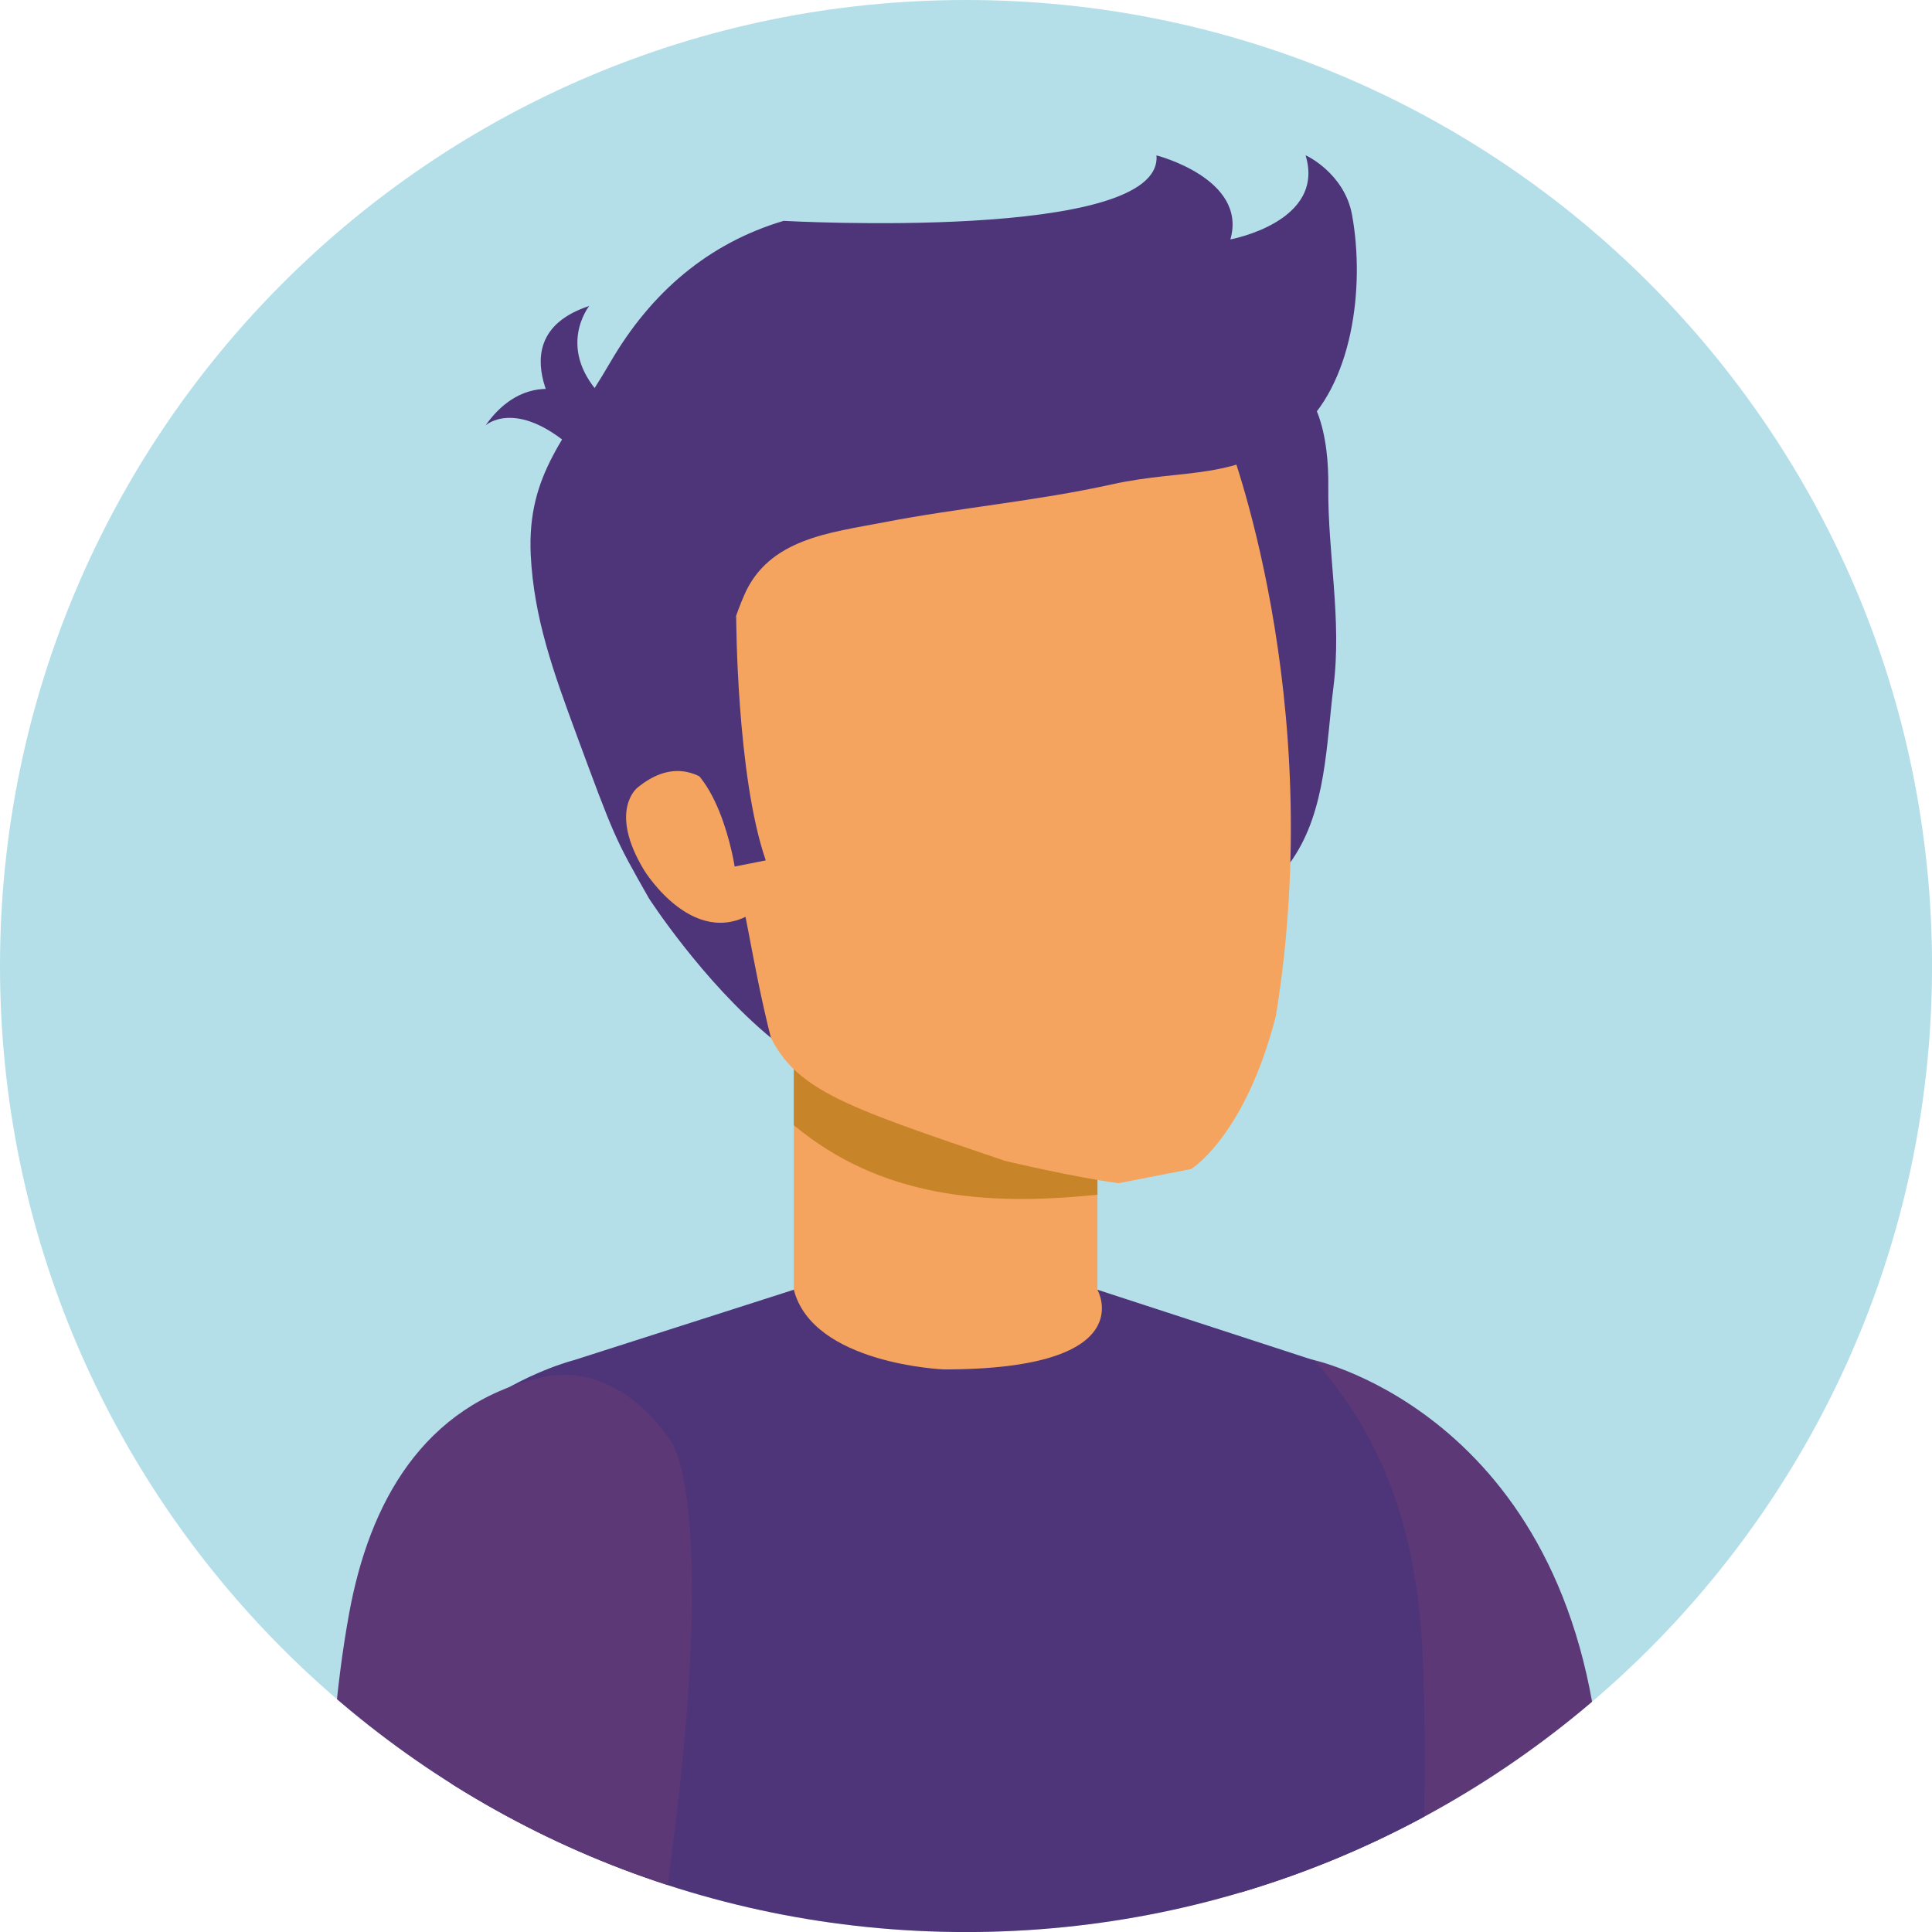
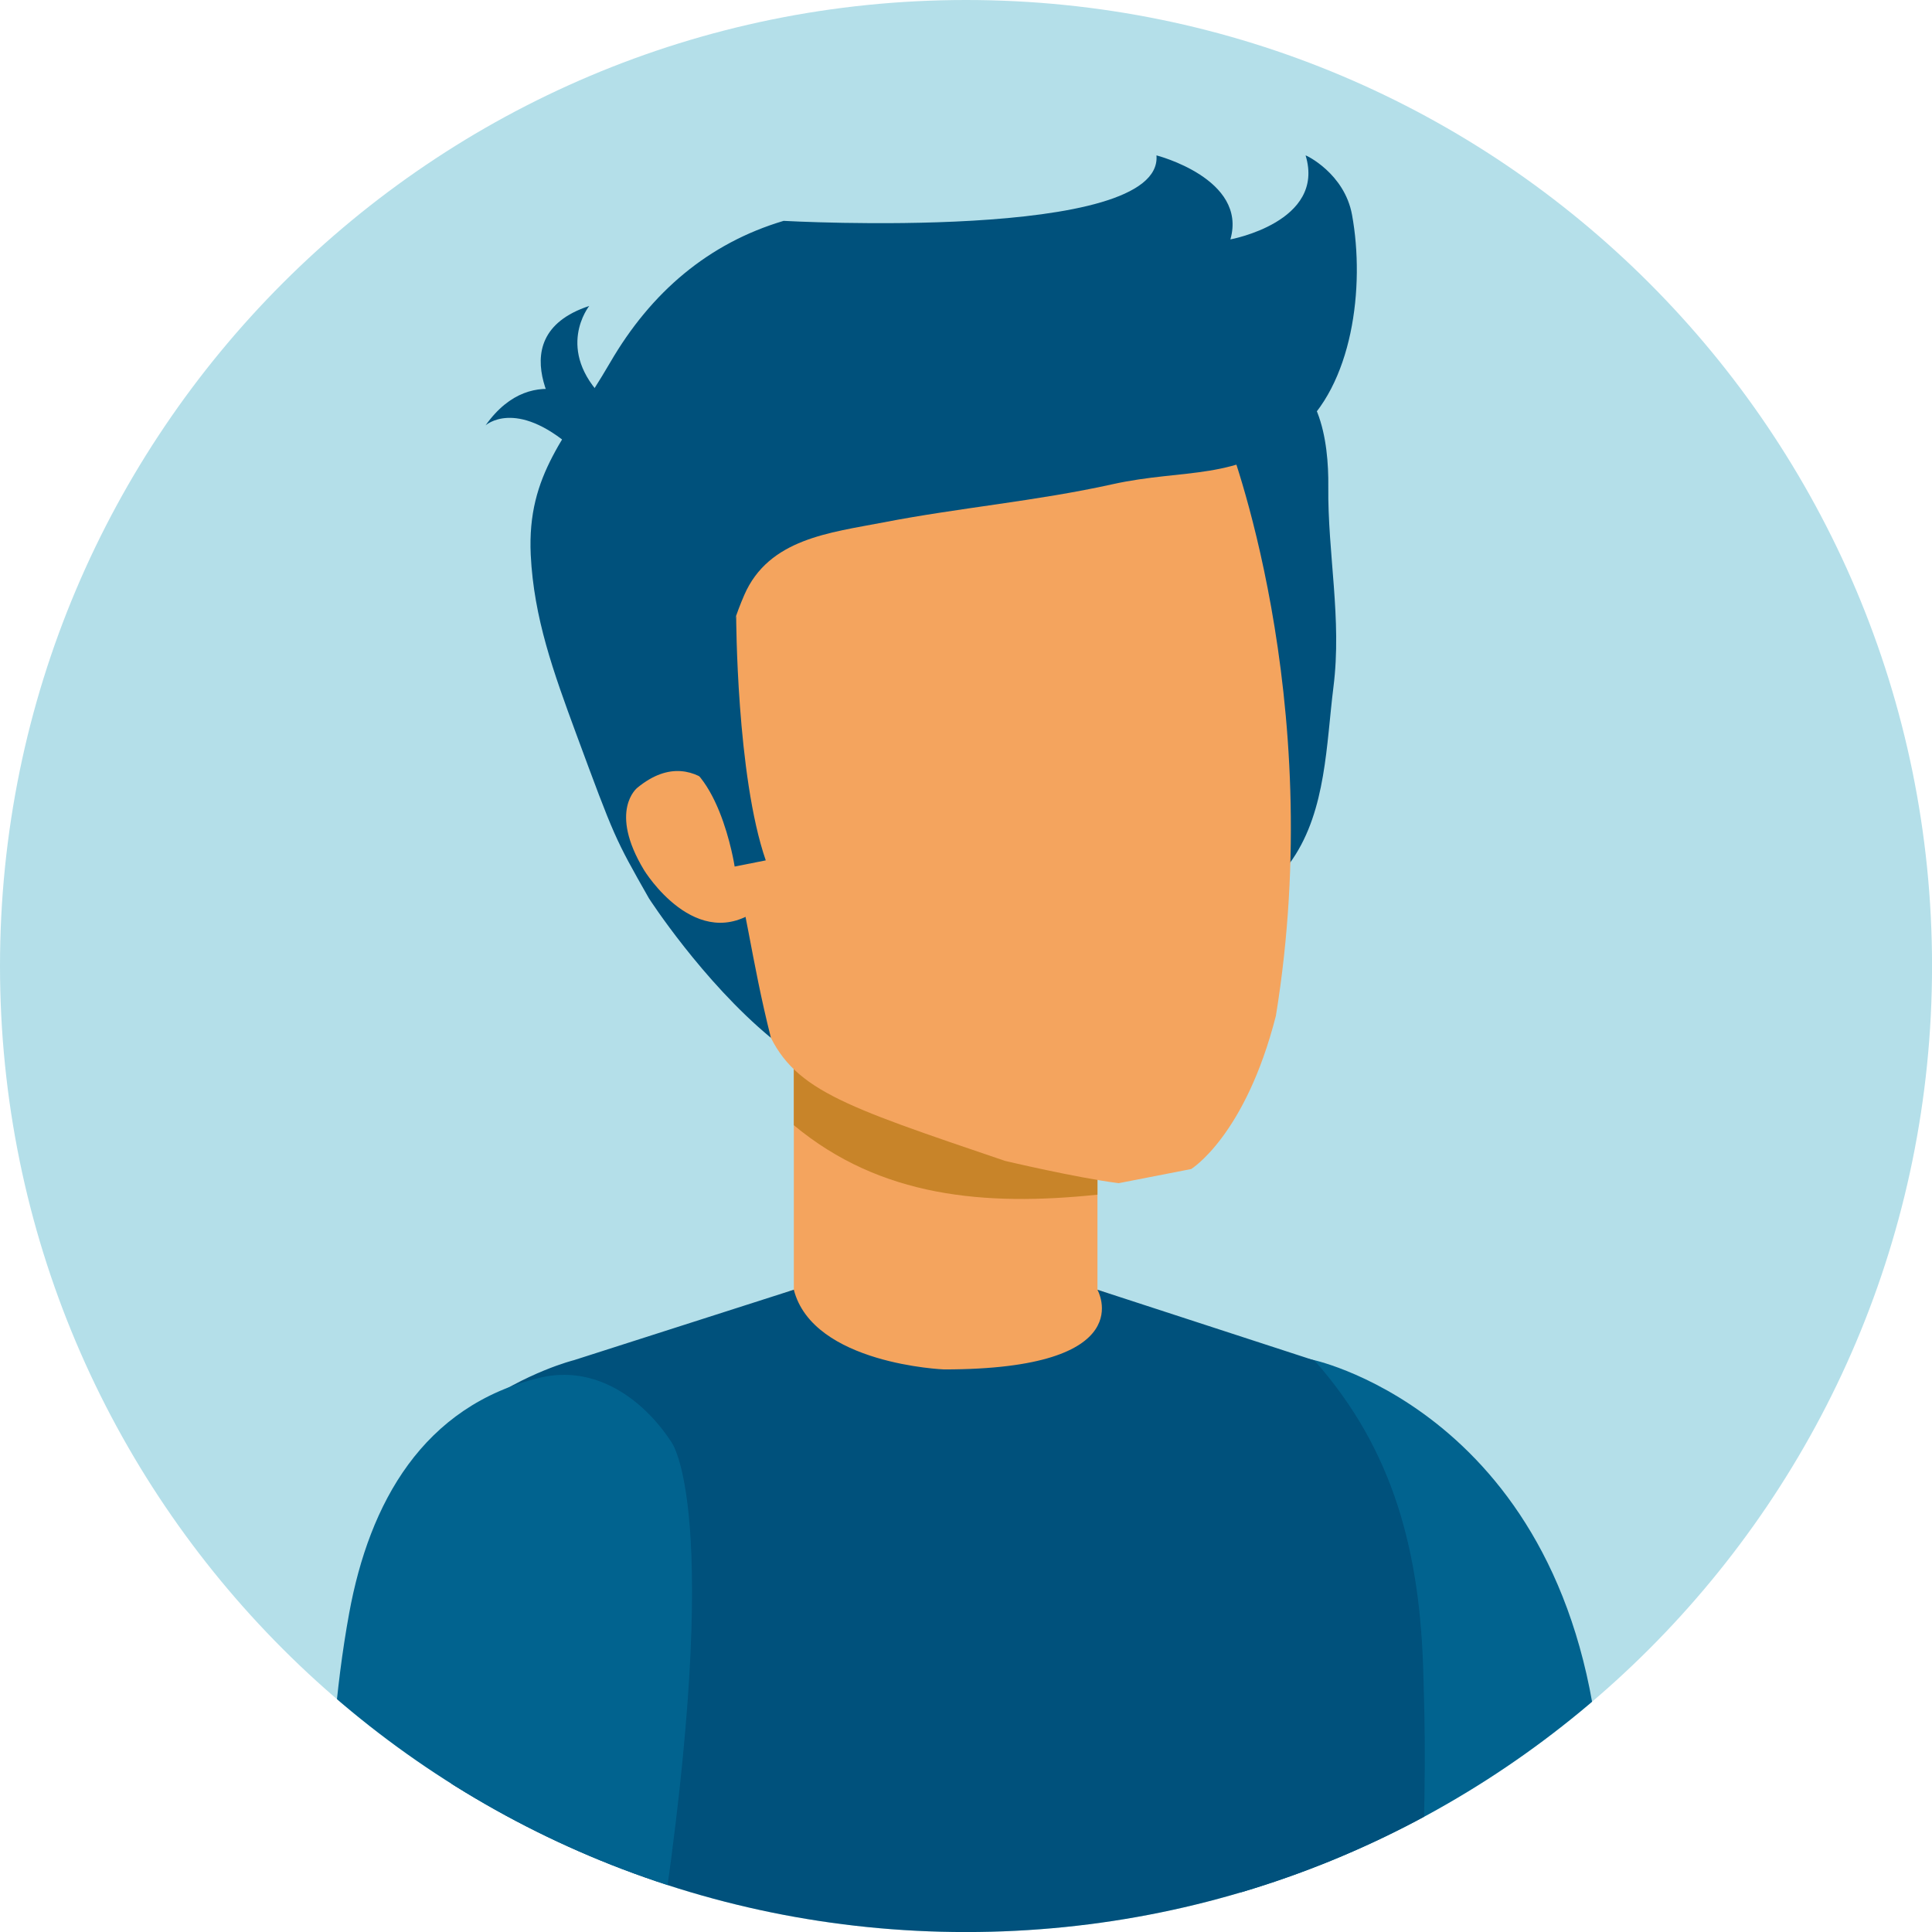
<svg xmlns="http://www.w3.org/2000/svg" viewBox="0 0 468.87 468.87">
  <defs>
-     <style>.ab0f7137-2fc2-419f-b73b-d6bcc961d0dd{fill:none;}.f4e8a8d5-9ef8-41f6-9ed0-c3d0725cd2c9{clip-path:url(#ba19d0ee-8883-48aa-8a04-183d3bbf3888);}.b5067e58-4d40-4a58-97eb-9c044deccaba{fill:#b4dfe9;}.bd9492fe-a7c4-48cd-bfcf-e0a553929792{fill:#4e3479;}.acdb1874-a374-4df5-8033-ac7d6089a2e9{fill:#f4a45e;}.f530cac4-bed7-4797-b018-6c05be1d0535{fill:#5c3876;}.b42f136f-8702-4585-8030-a29501ef5943{fill:#c88429;}</style>
-     <clipPath id="ba19d0ee-8883-48aa-8a04-183d3bbf3888">
-       <circle class="ab0f7137-2fc2-419f-b73b-d6bcc961d0dd" cx="234.44" cy="234.44" r="234.44" />
+     <style>.b1459e01-6e9a-4128-a5df-902df9cd09fd{fill:none;}.ba9c728a-c8c7-462b-a705-c6e1958173ce{clip-path:url(#f9a45ac3-9547-40bf-9eb4-0783e8fe2b08);}.f3becc8a-6ea7-4c95-b680-c24b6e481d5c{fill:#b4dfe9;}.b383714b-8678-4531-ae6d-df62db6d4795{fill:#00517c;}.a9e605c5-180a-474f-b35a-6b48a37f8a2e{fill:#f4a45e;}.e4d27018-4b70-4213-bd0b-460865bd5936{fill:#01638f;}.a2570add-b8a0-4add-86b5-681f557439a1{fill:#c88429;}</style>
+     <clipPath id="f9a45ac3-9547-40bf-9eb4-0783e8fe2b08">
+       <circle class="b1459e01-6e9a-4128-a5df-902df9cd09fd" cx="234.44" cy="234.44" r="234.44" />
    </clipPath>
  </defs>
-   <g id="a3063381-f993-4c27-9e3a-01e78051800d" data-name="Capa 2">
-     <g id="b0ec4821-a4bb-49a2-baea-b3bcb954171c" data-name="Capa 8">
-       <g class="f4e8a8d5-9ef8-41f6-9ed0-c3d0725cd2c9">
-         <circle class="b5067e58-4d40-4a58-97eb-9c044deccaba" cx="234.44" cy="234.44" r="234.44" />
-         <path class="bd9492fe-a7c4-48cd-bfcf-e0a553929792" d="M117.84,103.23s7.2-6.61,20.93,5.35l6.38-9.93S129.73,86.46,117.84,103.23Z" />
-         <path class="bd9492fe-a7c4-48cd-bfcf-e0a553929792" d="M143,74.25s-8.52,10.58,3.75,22.64l-8.28,8.36S119.47,82,143,74.25Z" />
-         <path class="acdb1874-a374-4df5-8033-ac7d6089a2e9" d="M108,359.46a72.78,72.78,0,0,1,38.4-29.37l56.23-20.84h53.68l56.21,20.84A72.78,72.78,0,0,1,351,359.46Z" />
-         <path class="f530cac4-bed7-4797-b018-6c05be1d0535" d="M302.81,468.87h86.87c0-14.84-1-36-1-36-5.1-88.83-69.84-102.8-69.84-102.8-50.48-12.22-23,65.86-23,65.86C294.58,414.76,297.38,440.08,302.81,468.87Z" />
-         <rect class="acdb1874-a374-4df5-8033-ac7d6089a2e9" x="192.65" y="256.53" width="73.69" height="71.85" />
-         <path class="b42f136f-8702-4585-8030-a29501ef5943" d="M266.34,289.93v-33.4H192.65v16.54C213.67,290.57,239,292.79,266.34,289.93Z" />
-         <path class="bd9492fe-a7c4-48cd-bfcf-e0a553929792" d="M344.79,468.87c1.41-38.74,1-49.38.64-62.59-.77-29.44-7.07-54.31-26.47-76.16l-.09,0L266.33,313s11.05,19.34-37.23,19.34c0,0-31.81-1.24-36.45-19.34L139.3,330.09s-45.61,11.22-53.43,59.22l26.81,49.3-1,30.26Z" />
-         <path class="bd9492fe-a7c4-48cd-bfcf-e0a553929792" d="M323.61,166.73c2.09-16.53-1.42-32.35-1.25-48.64.12-10.93-2-27.42-15.61-28.81C287.92,87.36,282.11,119.88,281,134c-1.53,19.43,3.29,40.42,7,59.43,1.35,6.86,1.21,20.58,8.94,23.89,6.61,2.84,13.36-3.84,16.74-8.8C321.86,196.5,321.87,180.56,323.61,166.73Z" />
-         <path class="acdb1874-a374-4df5-8033-ac7d6089a2e9" d="M309.64,246.53c-7.44,29.15-20.56,37.18-20.56,37.18l-17.59,3.43c-10.13-1.28-27.59-5.41-27.59-5.41-40.18-13.66-51.83-17.35-58.06-32.62-.26-.65-31.68-109.7-31.68-109.7-5.14-56.12,53.61-67.8,62.49-69.27,8.77-2,64.71-17.57,81.23,36.31C297.88,106.45,322.29,168.88,309.64,246.53Z" />
-         <path class="bd9492fe-a7c4-48cd-bfcf-e0a553929792" d="M328.12,52.14c3.18,17.43.2,41.55-13.3,52.67-14.66,12.08-27.24,8.8-44.89,12.72-18.34,4.07-37.11,5.68-55.55,9.25-12.91,2.5-27.81,3.93-33.76,17.63-7.85,18.1-9.4,41.72-4.11,59.35,4.4,14.69,5.75,29,10.58,48.11C170.42,238.08,157.48,218,157.48,218c-8.3-14.62-8.3-14.62-17.68-40-5.49-14.9-10.24-28-11-43.37-.91-19.82,8.7-28.46,19.28-46.66,9.94-17.11,23.89-28.95,42.09-34.37,0,0,92.22,5.18,90.49-15.89,0,0,22.15,5.66,17.94,20.39,0,0,23.17-4.23,18.25-20.39C316.9,37.63,326.28,42.05,328.12,52.14Z" />
-         <path class="acdb1874-a374-4df5-8033-ac7d6089a2e9" d="M180.21,200s-9.93-21.65-25.54-8.82c0,0-7.11,5.54,1.64,20,0,0,12.72,20.82,27.95,9.28Z" />
-         <path class="bd9492fe-a7c4-48cd-bfcf-e0a553929792" d="M178.66,149.5s.06,38.75,7.18,59.3l-7.55,1.5s-4-26.58-17.65-26.89Z" />
-         <path class="f530cac4-bed7-4797-b018-6c05be1d0535" d="M160.39,468.87H79.19s.28-19.27.33-20.64c.61-19,1.8-38.05,5.22-56.73,4.88-26.7,17.85-50.38,46.39-57.17,13.06-3.1,24.68,4.8,31.75,15.55C162.88,349.88,175.8,365.81,160.39,468.87Z" />
+   <g id="be18a7ff-c08d-46ad-aab1-76d019d4dc8d" data-name="Capa 2">
+     <g id="a18059ee-7d50-4eac-aff7-1d3b74fb0056" data-name="Capa 8">
+       <g class="ba9c728a-c8c7-462b-a705-c6e1958173ce">
+         <circle class="f3becc8a-6ea7-4c95-b680-c24b6e481d5c" cx="234.44" cy="234.44" r="234.44" />
+         <path class="b383714b-8678-4531-ae6d-df62db6d4795" d="M117.84,103.23s7.2-6.61,20.93,5.35l6.38-9.93S129.73,86.46,117.84,103.23Z" />
+         <path class="b383714b-8678-4531-ae6d-df62db6d4795" d="M143,74.25s-8.52,10.58,3.75,22.64l-8.28,8.36S119.47,82,143,74.25Z" />
+         <path class="a9e605c5-180a-474f-b35a-6b48a37f8a2e" d="M108,359.46a72.78,72.78,0,0,1,38.4-29.37l56.23-20.84h53.68l56.21,20.84A72.78,72.78,0,0,1,351,359.46Z" />
+         <path class="e4d27018-4b70-4213-bd0b-460865bd5936" d="M302.81,468.87h86.87c0-14.84-1-36-1-36-5.1-88.83-69.84-102.8-69.84-102.8-50.48-12.22-23,65.86-23,65.86C294.58,414.76,297.38,440.08,302.81,468.87Z" />
+         <rect class="a9e605c5-180a-474f-b35a-6b48a37f8a2e" x="192.65" y="256.53" width="73.69" height="71.85" />
+         <path class="a2570add-b8a0-4add-86b5-681f557439a1" d="M266.34,289.93v-33.4H192.65v16.54C213.67,290.57,239,292.79,266.34,289.93Z" />
+         <path class="b383714b-8678-4531-ae6d-df62db6d4795" d="M344.79,468.87c1.41-38.74,1-49.38.64-62.59-.77-29.44-7.07-54.31-26.47-76.16l-.09,0L266.33,313s11.05,19.34-37.23,19.34c0,0-31.81-1.24-36.45-19.34L139.3,330.09s-45.61,11.22-53.43,59.22l26.81,49.3-1,30.26Z" />
+         <path class="b383714b-8678-4531-ae6d-df62db6d4795" d="M323.61,166.73c2.09-16.53-1.42-32.35-1.25-48.64.12-10.93-2-27.42-15.61-28.81C287.92,87.36,282.11,119.88,281,134c-1.53,19.43,3.29,40.42,7,59.43,1.35,6.86,1.21,20.58,8.94,23.89,6.61,2.84,13.36-3.84,16.74-8.8C321.86,196.5,321.87,180.56,323.61,166.73Z" />
+         <path class="a9e605c5-180a-474f-b35a-6b48a37f8a2e" d="M309.64,246.53c-7.44,29.15-20.56,37.18-20.56,37.18l-17.59,3.43c-10.13-1.28-27.59-5.41-27.59-5.41-40.18-13.66-51.83-17.35-58.06-32.62-.26-.65-31.68-109.7-31.68-109.7-5.14-56.12,53.61-67.8,62.49-69.27,8.77-2,64.71-17.57,81.23,36.31C297.88,106.45,322.29,168.88,309.64,246.53Z" />
+         <path class="b383714b-8678-4531-ae6d-df62db6d4795" d="M328.12,52.14c3.18,17.43.2,41.55-13.3,52.67-14.66,12.08-27.24,8.8-44.89,12.72-18.34,4.07-37.11,5.68-55.55,9.25-12.91,2.5-27.81,3.93-33.76,17.63-7.85,18.1-9.4,41.72-4.11,59.35,4.4,14.69,5.75,29,10.58,48.11C170.42,238.08,157.48,218,157.48,218c-8.3-14.62-8.3-14.62-17.68-40-5.49-14.9-10.24-28-11-43.37-.91-19.82,8.7-28.46,19.28-46.66,9.94-17.11,23.89-28.95,42.09-34.37,0,0,92.22,5.18,90.49-15.89,0,0,22.15,5.66,17.94,20.39,0,0,23.17-4.23,18.25-20.39C316.9,37.63,326.28,42.05,328.12,52.14Z" />
+         <path class="a9e605c5-180a-474f-b35a-6b48a37f8a2e" d="M180.21,200s-9.93-21.65-25.54-8.82c0,0-7.11,5.54,1.64,20,0,0,12.72,20.82,27.95,9.28Z" />
+         <path class="b383714b-8678-4531-ae6d-df62db6d4795" d="M178.66,149.5s.06,38.75,7.18,59.3l-7.55,1.5s-4-26.58-17.65-26.89Z" />
+         <path class="e4d27018-4b70-4213-bd0b-460865bd5936" d="M160.39,468.87H79.19s.28-19.27.33-20.64c.61-19,1.8-38.05,5.22-56.73,4.88-26.7,17.85-50.38,46.39-57.17,13.06-3.1,24.68,4.8,31.75,15.55C162.88,349.88,175.8,365.81,160.39,468.87Z" />
      </g>
    </g>
  </g>
</svg>
